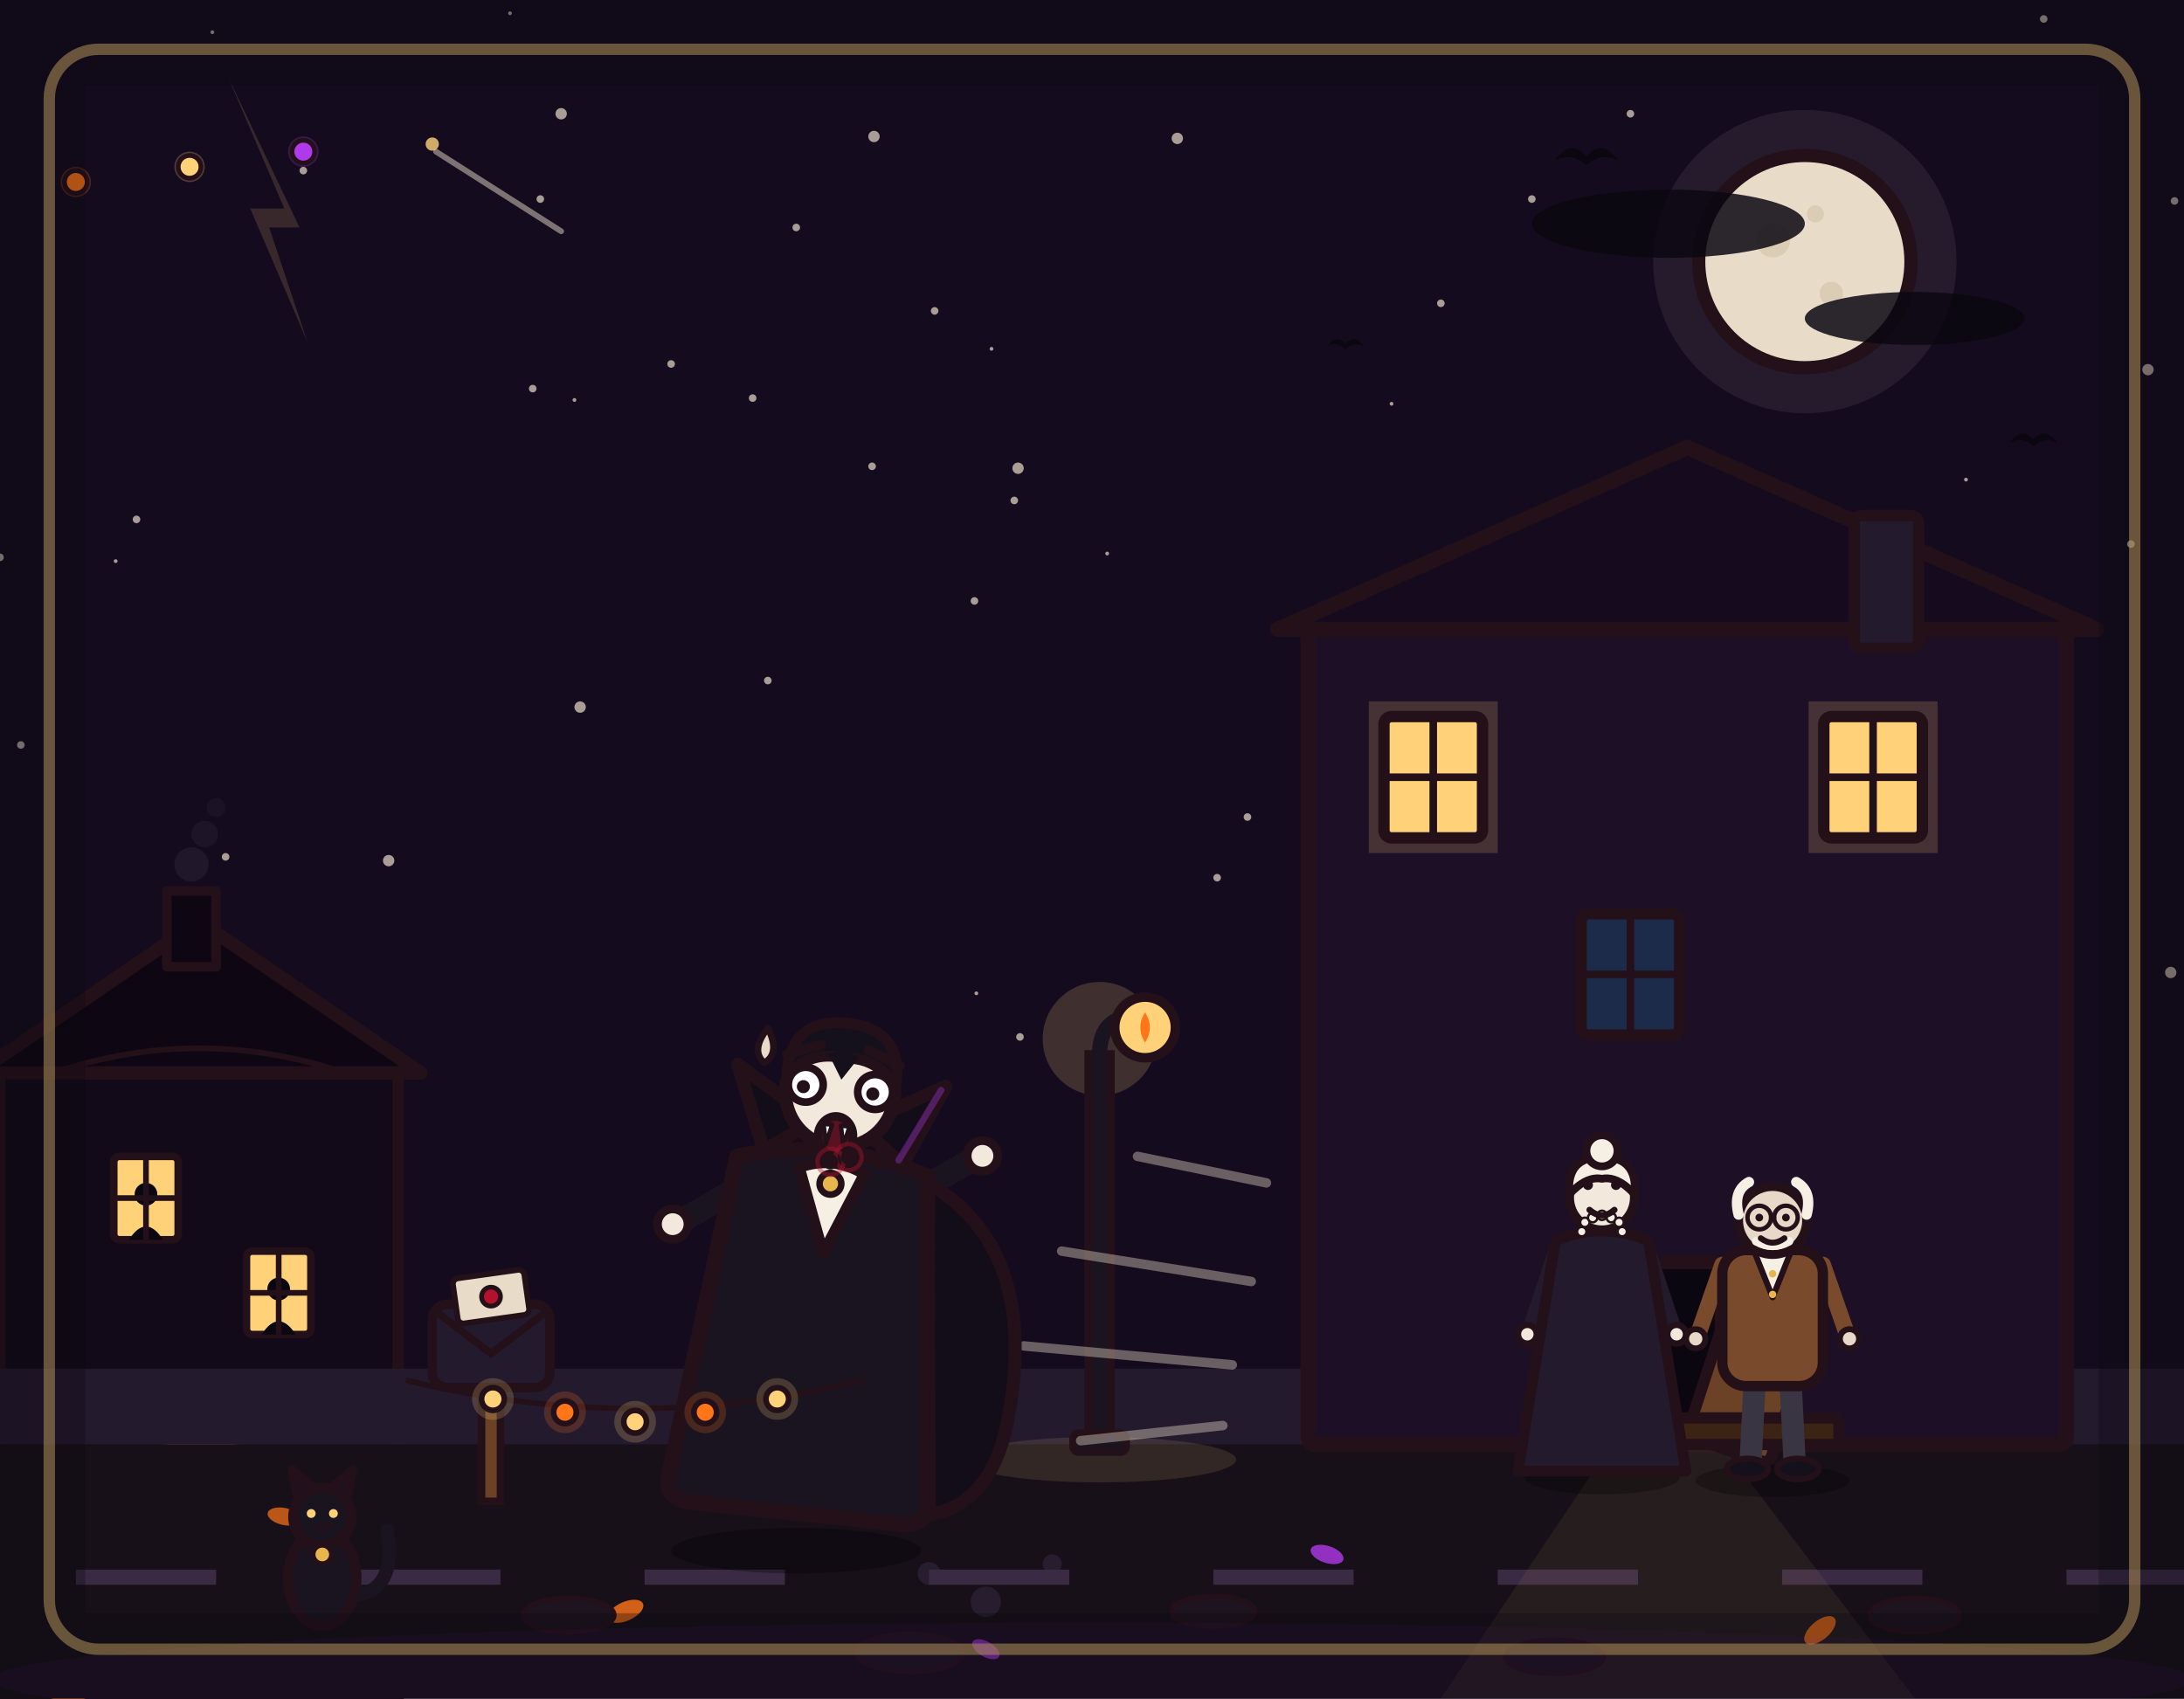
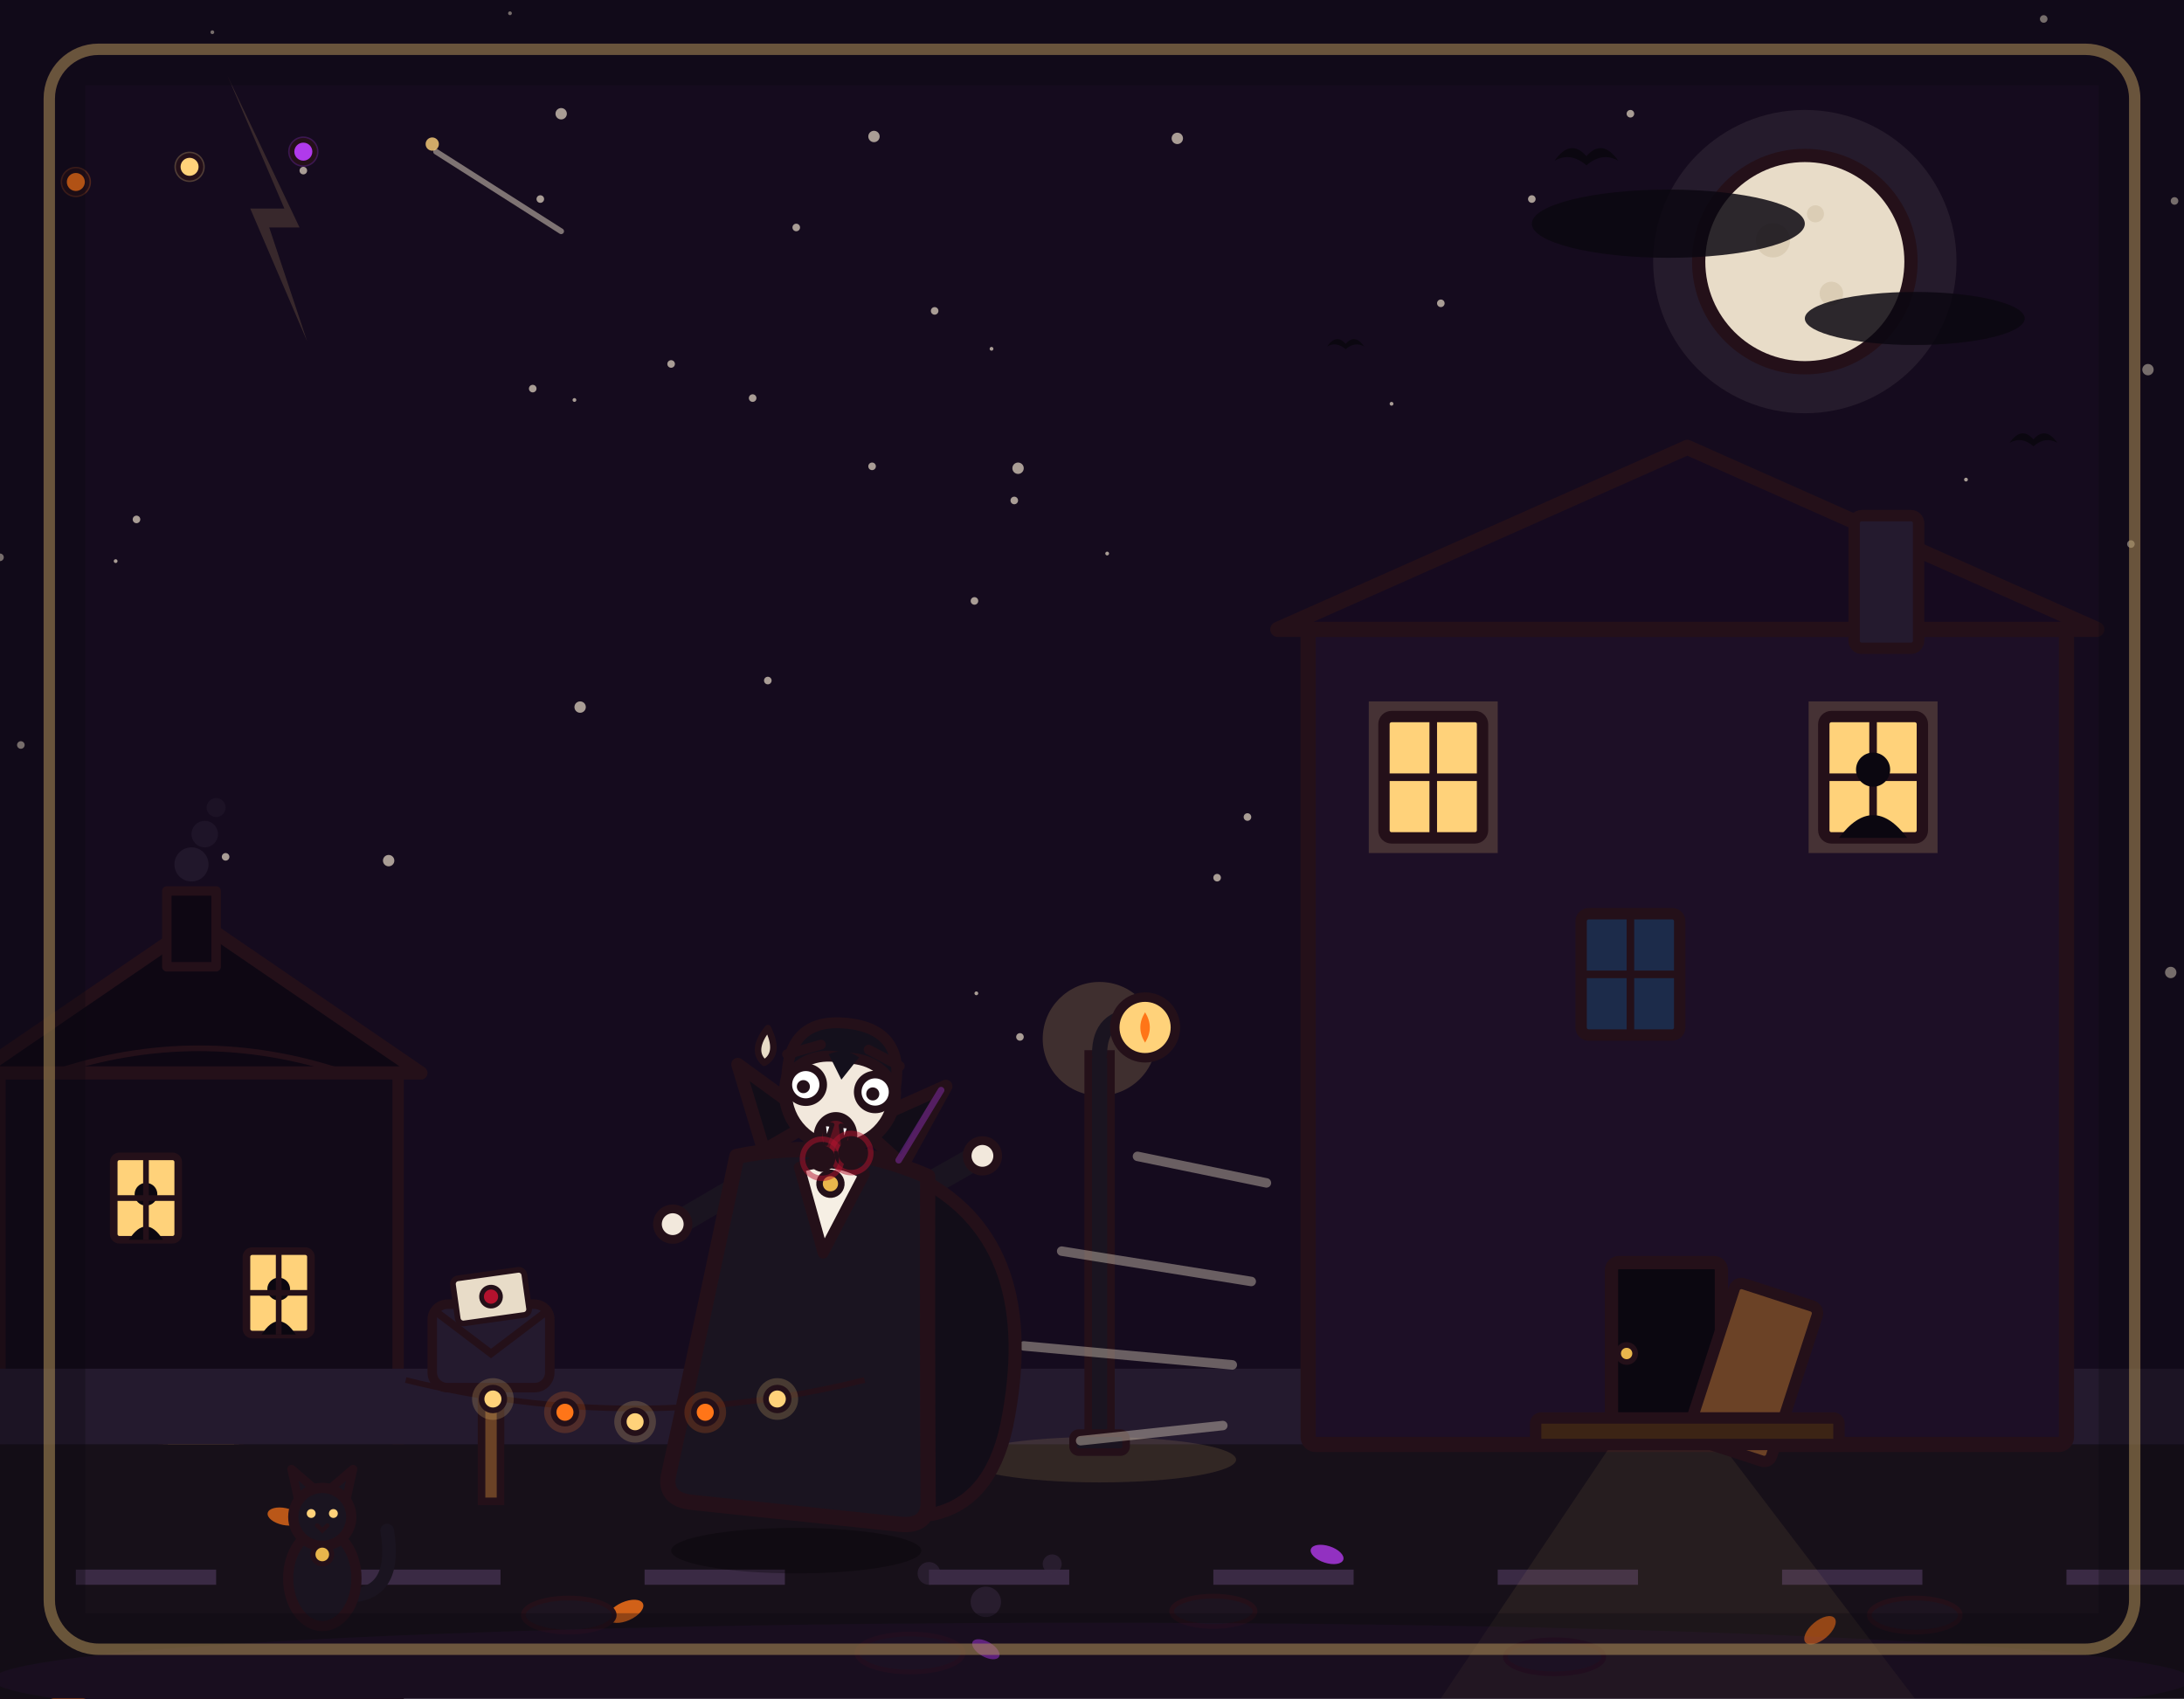
<svg xmlns="http://www.w3.org/2000/svg" viewBox="0 0 1152 896" width="1152" height="896">
  <rect x="0" y="0" width="1152" height="896" fill="#150b1e" />
  <g fill="#e8dcc8" opacity=".7">
    <circle cx="0" cy="294" r="2" />
    <circle cx="303" cy="211" r="1" />
    <circle cx="1124" cy="287" r="2" />
    <circle cx="296" cy="60" r="3" />
    <circle cx="1037" cy="253" r="1" />
    <circle cx="285" cy="105" r="2" />
    <circle cx="119" cy="452" r="2" />
    <circle cx="973" cy="413" r="1" />
    <circle cx="621" cy="73" r="3" />
    <circle cx="535" cy="264" r="2" />
    <circle cx="269" cy="7" r="1" />
    <circle cx="1145" cy="513" r="3" />
    <circle cx="658" cy="431" r="2" />
    <circle cx="397" cy="210" r="2" />
    <circle cx="405" cy="359" r="2" />
    <circle cx="61" cy="296" r="1" />
    <circle cx="523" cy="184" r="1" />
    <circle cx="75" cy="552" r="2" />
    <circle cx="103" cy="556" r="2" />
    <circle cx="808" cy="105" r="2" />
    <circle cx="1147" cy="106" r="2" />
    <circle cx="460" cy="246" r="2" />
    <circle cx="205" cy="454" r="3" />
    <circle cx="112" cy="17" r="1" />
    <circle cx="734" cy="213" r="1" />
    <circle cx="584" cy="292" r="1" />
    <circle cx="1133" cy="195" r="3" />
    <circle cx="306" cy="373" r="3" />
    <circle cx="537" cy="247" r="3" />
    <circle cx="538" cy="547" r="2" />
    <circle cx="915" cy="485" r="2" />
    <circle cx="642" cy="463" r="2" />
    <circle cx="354" cy="192" r="2" />
    <circle cx="514" cy="317" r="2" />
    <circle cx="72" cy="274" r="2" />
    <circle cx="11" cy="393" r="2" />
    <circle cx="515" cy="524" r="1" />
    <circle cx="493" cy="164" r="2" />
    <circle cx="281" cy="205" r="2" />
    <circle cx="1078" cy="10" r="2" />
    <circle cx="946" cy="298" r="1" />
    <circle cx="461" cy="72" r="3" />
    <circle cx="160" cy="90" r="2" />
    <circle cx="420" cy="120" r="2" />
    <circle cx="760" cy="160" r="2" />
    <circle cx="860" cy="60" r="2" />
  </g>
  <circle cx="952" cy="138" r="80" fill="#e8dcc8" opacity=".08" />
  <circle cx="952" cy="138" r="56" fill="#e8dcc8" stroke="#241019" stroke-width="7" stroke-linejoin="round" />
  <circle cx="935.2" cy="126.8" r="9" fill="#d9cbb2" opacity=".9" />
  <circle cx="966" cy="154.8" r="6.2" fill="#d9cbb2" opacity=".9" />
  <circle cx="957.6" cy="112.8" r="4.5" fill="#d9cbb2" opacity=".9" />
  <ellipse cx="880" cy="118" rx="72" ry="18" fill="#0b0710" opacity=".85" />
  <ellipse cx="1010" cy="168" rx="58" ry="14" fill="#0b0710" opacity=".85" />
  <g>
    <rect x="0" y="566" width="210" height="330" fill="#120a18" stroke="#241019" stroke-width="6" stroke-linejoin="round" />
    <path d="M-12 566 L105 486 L222 566 Z" fill="#0e0713" stroke="#241019" stroke-width="7" stroke-linejoin="round" />
    <rect x="88" y="470" width="26" height="40" fill="#0e0713" stroke="#241019" stroke-width="5" stroke-linejoin="round" />
    <circle cx="101" cy="456" r="9" fill="#241a2e" opacity=".8" />
    <circle cx="108" cy="440" r="7" fill="#241a2e" opacity=".6" />
    <circle cx="114" cy="426" r="5" fill="#241a2e" opacity=".45" />
    <rect x="60" y="610" width="34" height="44" rx="3" fill="#ffd27a" stroke="#241019" stroke-width="4" stroke-linejoin="round" />
    <circle cx="77" cy="630" r="6" fill="#0b0710" />
    <path d="M68 654 Q77 640 86 654 L86 654 L68 654 Z" fill="#0b0710" />
    <line x1="77" y1="610" x2="77" y2="654" stroke="#241019" stroke-width="3" />
    <line x1="60" y1="632" x2="94" y2="632" stroke="#241019" stroke-width="3" />
    <rect x="130" y="660" width="34" height="44" rx="3" fill="#ffd27a" stroke="#241019" stroke-width="4" stroke-linejoin="round" />
    <circle cx="147" cy="680" r="6" fill="#0b0710" />
    <path d="M138 704 Q147 690 156 704 L156 704 L138 704 Z" fill="#0b0710" />
    <line x1="147" y1="660" x2="147" y2="704" stroke="#241019" stroke-width="3" />
    <line x1="130" y1="682" x2="164" y2="682" stroke="#241019" stroke-width="3" />
    <rect x="86" y="740" width="40" height="60" rx="4" fill="#6b4226" stroke="#241019" stroke-width="5" stroke-linejoin="round" />
    <circle cx="118" cy="770" r="4" fill="#e8b64c" stroke="#241019" stroke-width="2.5" />
    <rect x="86" y="740" width="40" height="60" rx="4" fill="#ffd27a" opacity=".15" stroke="none" />
    <circle cx="40" cy="96" r="8" fill="#ff7518" opacity=".25" />
    <circle cx="40" cy="96" r="6" fill="#ff7518" stroke="#241019" stroke-width="2.5" />
    <circle cx="160" cy="80" r="8" fill="#b03aeb" opacity=".25" />
    <circle cx="160" cy="80" r="6" fill="#b03aeb" stroke="#241019" stroke-width="2.5" />
    <circle cx="100" cy="88" r="8" fill="#ffd27a" opacity=".25" />
    <circle cx="100" cy="88" r="6" fill="#ffd27a" stroke="#241019" stroke-width="2.5" />
    <path d="M28 566 Q105 540 182 566" fill="none" stroke="#241019" stroke-width="3" />
    <ellipse cx="36" cy="880" rx="24" ry="20" fill="#ff7518" stroke="#241019" stroke-width="5" stroke-linejoin="round" />
    <path d="M36 860 L36 854" stroke="#241019" stroke-width="4" stroke-linecap="round" />
    <path d="M28 878 L32 884 L24 884 Z M44 878 L40 884 L48 884 Z" fill="#241019" />
    <path d="M26 890 Q36 896 46 890" fill="none" stroke="#241019" stroke-width="3" stroke-linecap="round" />
  </g>
  <rect x="0" y="722" width="1152" height="40" fill="#241a2e" />
  <rect x="0" y="762" width="1152" height="134" fill="#171019" />
  <path d="M40 828h74v8h-74zM190 828h74v8h-74zM340 828h74v8h-74zM490 828h74v8h-74zM640 828h74v8h-74zM790 828h74v8h-74zM940 828h74v8h-74zM1090 828h74v8h-74z" fill="#3a2a44" />
  <rect x="690" y="332" width="400" height="430" rx="4" fill="#1d0f26" stroke="#241019" stroke-width="8" stroke-linejoin="round" />
  <path d="M674 332 L890 236 L1106 332 Z" fill="#160a1f" stroke="#241019" stroke-width="8" stroke-linejoin="round" />
  <rect x="850" y="666" width="58" height="96" rx="4" fill="#0b0710" stroke="#241019" stroke-width="7" stroke-linejoin="round" />
  <polygon points="850,762 908,762 1010,896 760,896" fill="#ffd27a" opacity=".07" />
  <rect x="916" y="676" width="46" height="86" rx="4" fill="#6b4226" stroke="#241019" stroke-width="6" stroke-linejoin="round" transform="rotate(18 916 676)" />
  <circle cx="858" cy="714" r="4.5" fill="#e8b64c" stroke="#241019" stroke-width="3" />
  <rect x="978" y="272" width="34" height="70" rx="4" fill="#241a2e" stroke="#241019" stroke-width="6" stroke-linejoin="round" />
  <rect x="722" y="370" width="68" height="80" fill="#ffd27a" opacity=".18" />
  <rect x="730" y="378" width="52" height="64" rx="4" fill="#ffd27a" stroke="#241019" stroke-width="6" stroke-linejoin="round" />
  <line x1="756" y1="378" x2="756" y2="442" stroke="#241019" stroke-width="4" />
  <line x1="730" y1="410" x2="782" y2="410" stroke="#241019" stroke-width="4" />
  <rect x="954" y="370" width="68" height="80" fill="#ffd27a" opacity=".18" />
  <rect x="962" y="378" width="52" height="64" rx="4" fill="#ffd27a" stroke="#241019" stroke-width="6" stroke-linejoin="round" />
  <line x1="988" y1="378" x2="988" y2="442" stroke="#241019" stroke-width="4" />
  <line x1="962" y1="410" x2="1014" y2="410" stroke="#241019" stroke-width="4" />
  <rect x="834" y="482" width="52" height="64" rx="4" fill="#1c2b4a" stroke="#241019" stroke-width="6" />
  <line x1="860" y1="482" x2="860" y2="546" stroke="#241019" stroke-width="4" />
  <line x1="834" y1="514" x2="886" y2="514" stroke="#241019" stroke-width="4" />
  <rect x="810" y="748" width="160" height="14" rx="3" fill="#3c2415" stroke="#241019" stroke-width="6" stroke-linejoin="round" />
  <g>
    <ellipse cx="580" cy="770" rx="72" ry="12" fill="#ffd27a" opacity=".12" />
    <circle cx="580" cy="548" r="30" fill="#ffd27a" opacity=".18" />
    <rect x="574" y="556" width="12" height="206" fill="#1a1420" stroke="#241019" stroke-width="4" />
    <rect x="566" y="756" width="28" height="10" rx="3" fill="#1a1420" stroke="#241019" stroke-width="4" />
    <path d="M580 556 Q580 536 600 536" fill="none" stroke="#1a1420" stroke-width="8" stroke-linecap="round" />
    <circle cx="604" cy="542" r="16" fill="#ffd27a" stroke="#241019" stroke-width="5" />
    <path d="M604 534 Q609 542 604 550 Q599 542 604 534 Z" fill="#ff7518" />
  </g>
  <g>
    <ellipse cx="330" cy="850" rx="10" ry="5" fill="#ff7518" opacity=".8" transform="rotate(-24 330 850)" />
    <ellipse cx="700" cy="820" rx="9" ry="4.5" fill="#b03aeb" opacity=".8" transform="rotate(18 700 820)" />
    <ellipse cx="960" cy="860" rx="10" ry="5" fill="#ff7518" opacity=".8" transform="rotate(-40 960 860)" />
    <ellipse cx="520" cy="870" rx="8" ry="4" fill="#b03aeb" opacity=".7" transform="rotate(30 520 870)" />
    <ellipse cx="150" cy="800" rx="9" ry="4.5" fill="#ff7518" opacity=".7" transform="rotate(12 150 800)" />
  </g>
-   <g transform="translate(845 776) scale(0.82)">
-     <ellipse cx="0" cy="4" rx="50" ry="11" fill="#000000" opacity=".28" />
-     <path d="M-30 -140 L-46 -92" fill="none" stroke="#241a2e" stroke-width="10" stroke-linecap="round" />
-     <circle cx="-48" cy="-88" r="6" fill="#f2e8dc" stroke="#241019" stroke-width="4" stroke-linejoin="round" />
-     <path d="M30 -140 L46 -92" fill="none" stroke="#241a2e" stroke-width="10" stroke-linecap="round" />
-     <circle cx="48" cy="-88" r="6" fill="#f2e8dc" stroke="#241019" stroke-width="4" stroke-linejoin="round" />
-     <path d="M-30 -148 L-54 0 L54 0 L30 -148 Q0 -161 -30 -148 Z" fill="#241a2e" stroke="#241019" stroke-width="7" stroke-linejoin="round" />
-     <circle cx="0" cy="-176" r="21" fill="#f2e8dc" stroke="#241019" stroke-width="6" stroke-linejoin="round" />
-     <path d="M-21 -178 Q-23 -202 0 -202 Q23 -202 21 -178 Q10 -190 0 -188 Q-10 -190 -21 -178 Z" fill="#f6efe4" stroke="#241019" stroke-width="5" stroke-linejoin="round" />
-     <circle cx="0" cy="-206" r="10" fill="#f6efe4" stroke="#241019" stroke-width="5" stroke-linejoin="round" />
-     <circle cx="-13" cy="-154" r="3" fill="#f6efe4" stroke="#241019" stroke-width="1.5" />
-     <circle cx="-11" cy="-160" r="3" fill="#f6efe4" stroke="#241019" stroke-width="1.5" />
-     <circle cx="-6" cy="-163" r="3" fill="#f6efe4" stroke="#241019" stroke-width="1.5" />
-     <circle cx="0" cy="-164.5" r="3" fill="#f6efe4" stroke="#241019" stroke-width="1.5" />
-     <circle cx="6" cy="-163" r="3" fill="#f6efe4" stroke="#241019" stroke-width="1.5" />
-     <circle cx="11" cy="-160" r="3" fill="#f6efe4" stroke="#241019" stroke-width="1.5" />
-     <circle cx="13" cy="-154" r="3" fill="#f6efe4" stroke="#241019" stroke-width="1.5" />
-     <circle cx="-9" cy="-184" r="3.2" fill="#241019" />
-     <circle cx="9" cy="-184" r="3.2" fill="#241019" />
-     <path d="M-8 -168 Q0 -161 8 -168" fill="none" stroke="#241019" stroke-width="4" stroke-linecap="round" />
-   </g>
-   <g transform="translate(935 778) scale(0.78)">
-     <ellipse cx="0" cy="4" rx="52" ry="11" fill="#000000" opacity=".28" />
-     <path d="M-12 -66 L-15 -6" fill="none" stroke="#3a3542" stroke-width="15" stroke-linecap="round" />
-     <path d="M12 -66 L15 -6" fill="none" stroke="#3a3542" stroke-width="15" stroke-linecap="round" />
-     <ellipse cx="-17" cy="-4" rx="14" ry="7" fill="#14101c" stroke="#241019" stroke-width="4" stroke-linejoin="round" />
-     <ellipse cx="17" cy="-4" rx="14" ry="7" fill="#14101c" stroke="#241019" stroke-width="4" stroke-linejoin="round" />
-     <path d="M-34 -142 L-50 -96" fill="none" stroke="#7a4a2c" stroke-width="11" stroke-linecap="round" />
-     <circle cx="-52" cy="-92" r="6.5" fill="#e8d8c8" stroke="#241019" stroke-width="4" stroke-linejoin="round" />
-     <path d="M34 -142 L50 -96" fill="none" stroke="#7a4a2c" stroke-width="11" stroke-linecap="round" />
-     <circle cx="52" cy="-92" r="6.5" fill="#e8d8c8" stroke="#241019" stroke-width="4" stroke-linejoin="round" />
-     <rect x="-34" y="-152" width="68" height="92" rx="16" fill="#7a4a2c" stroke="#241019" stroke-width="7" stroke-linejoin="round" />
-     <path d="M-12 -150 L0 -120 L12 -150 Z" fill="#f6efe4" stroke="#241019" stroke-width="4" stroke-linejoin="round" />
-     <circle cx="0" cy="-136" r="2.5" fill="#e8b64c" />
-     <circle cx="0" cy="-122" r="2.5" fill="#e8b64c" />
-     <circle cx="0" cy="-172" r="23" fill="#e8d8c8" stroke="#241019" stroke-width="6" stroke-linejoin="round" />
-     <path d="M-23 -176 Q-27 -192 -16 -198" fill="none" stroke="#f6efe4" stroke-width="7" stroke-linecap="round" />
-     <path d="M23 -176 Q27 -192 16 -198" fill="none" stroke="#f6efe4" stroke-width="7" stroke-linecap="round" />
-     <circle cx="-9" cy="-174" r="2.6" fill="#241019" />
-     <circle cx="9" cy="-174" r="2.6" fill="#241019" />
-     <circle cx="-9" cy="-174" r="8" fill="none" stroke="#241019" stroke-width="3" />
-     <circle cx="9" cy="-174" r="8" fill="none" stroke="#241019" stroke-width="3" />
-     <line x1="-1" y1="-174" x2="1" y2="-174" stroke="#241019" stroke-width="3" stroke-linecap="round" />
-     <path d="M-11 -158 Q0 -152 11 -158" fill="none" stroke="#f6efe4" stroke-width="6" stroke-linecap="round" />
-     <path d="M-8 -160 Q0 -154 8 -160" fill="none" stroke="#241019" stroke-width="4" stroke-linecap="round" />
+   <g>
+     <circle cx="988" cy="406" r="9" fill="#0b0710" />
+     <path d="M970 442 Q988 418 1006 442 Z" fill="#0b0710" />
  </g>
  <g stroke="#e8dcc8" stroke-width="5" opacity=".4" fill="none" stroke-linecap="round">
    <path d="M560 660 L660 676" />
    <path d="M540 710 L650 720" />
    <path d="M570 760 L645 752" />
    <path d="M600 610 L668 624" />
  </g>
  <ellipse cx="420" cy="818" rx="66" ry="12" fill="#000000" opacity=".3" />
  <g transform="translate(420 796) rotate(6) scale(-1.15 1.15)">
    <path d="M-8 -62 L26 -44 L36 -6" fill="none" stroke="#241a2e" stroke-width="15" stroke-linecap="round" stroke-linejoin="round" />
    <path d="M10 -62 L-22 -40 L-34 -10" fill="none" stroke="#241a2e" stroke-width="15" stroke-linecap="round" stroke-linejoin="round" />
    <ellipse cx="38" cy="-4" rx="14" ry="7" fill="#14101c" stroke="#241019" stroke-width="4" stroke-linejoin="round" />
    <ellipse cx="-36" cy="-8" rx="14" ry="7" fill="#14101c" stroke="#241019" stroke-width="4" stroke-linejoin="round" />
    <path d="M36 -148 L66 -126" fill="none" stroke="#1a1420" stroke-width="11" stroke-linecap="round" />
    <circle cx="70" cy="-124" r="7" fill="#f2e8dc" stroke="#241019" stroke-width="4" stroke-linejoin="round" />
    <path d="M-36 -148 L-64 -168" fill="none" stroke="#1a1420" stroke-width="11" stroke-linecap="round" />
    <circle cx="-68" cy="-170" r="7" fill="#f2e8dc" stroke="#241019" stroke-width="4" stroke-linejoin="round" />
    <path d="M-42 -156 Q-100 -132 -92 -48 Q-88 -12 -62 -4 L-46 -2 Q-54 -80 -44 -156 Z" fill="#120d18" stroke="#241019" stroke-width="6" stroke-linejoin="round" />
    <path d="M-40 -150 Q-52 -100 -48 -40" fill="none" stroke="#120d18" stroke-width="4" opacity=".8" stroke-linecap="round" />
    <path d="M-44 -158 Q-52 -80 -60 -8 Q-60 2 -48 2 L48 2 Q60 2 60 -8 Q52 -80 44 -158 Q0 -172 -44 -158 Z" fill="#1a1420" stroke="#241019" stroke-width="7" stroke-linejoin="round" />
    <path d="M-32 -162 L-48 -200 L-10 -178 Z" fill="#120d18" stroke="#241019" stroke-width="6" stroke-linejoin="round" />
    <path d="M32 -162 L48 -200 L10 -178 Z" fill="#120d18" stroke="#241019" stroke-width="6" stroke-linejoin="round" />
    <path d="M-30 -164 L-46 -198" fill="none" stroke="#b03aeb" stroke-width="3" opacity=".35" stroke-linecap="round" />
    <path d="M-15 -156 L0 -118 L15 -156 Q0 -163 -15 -156 Z" fill="#f6efe4" stroke="#241019" stroke-width="5" stroke-linejoin="round" />
    <circle cx="0" cy="-150" r="5" fill="#e8b64c" stroke="#241019" stroke-width="3" />
    <circle cx="0" cy="-192" r="25" fill="#f2e8dc" stroke="#241019" stroke-width="6" stroke-linejoin="round" />
    <path d="M-25 -196 Q-27 -224 0 -224 Q27 -224 25 -196 Q17 -210 0 -208 Q-17 -210 -25 -196 Z" fill="#14101c" stroke="#241019" stroke-width="5" stroke-linejoin="round" />
    <path d="M-7 -209 L0 -198 L7 -209 Q0 -213 -7 -209 Z" fill="#14101c" />
    <path d="M-26 -207 L-11 -213 M26 -207 L11 -213" fill="none" stroke="#241019" stroke-width="4.5" stroke-linecap="round" />
    <circle cx="-16" cy="-194" r="8" fill="#ffffff" stroke="#241019" stroke-width="3.5" stroke-linejoin="round" />
    <circle cx="16" cy="-194" r="8" fill="#ffffff" stroke="#241019" stroke-width="3.5" stroke-linejoin="round" />
    <circle cx="-15" cy="-193" r="3" fill="#241019" />
    <circle cx="17" cy="-193" r="3" fill="#241019" />
    <ellipse cx="0" cy="-172" rx="8" ry="9" fill="#5b1220" stroke="#241019" stroke-width="4" stroke-linejoin="round" />
    <path d="M-6 -177 L-2 -177 L-4 -168 Z" fill="#ffffff" stroke="#241019" stroke-width="2" stroke-linejoin="round" />
    <path d="M2 -177 L6 -177 L4 -168 Z" fill="#ffffff" stroke="#241019" stroke-width="2" stroke-linejoin="round" />
-     <circle cx="-7" cy="-163" r="6" fill="none" stroke="#b3122e" stroke-width="2" opacity=".4" />
-     <circle cx="1" cy="-160" r="6" fill="none" stroke="#b3122e" stroke-width="2" opacity=".4" />
-     <circle cx="-7" cy="-163" r="3.5" fill="#241019" />
-     <circle cx="1" cy="-160" r="3.5" fill="#241019" />
+     <circle cx="-8" cy="-165" r="9" fill="none" stroke="#b3122e" stroke-width="2.5" opacity=".5" />
+     <circle cx="5" cy="-161" r="9" fill="none" stroke="#b3122e" stroke-width="2.5" opacity=".5" />
+     <circle cx="-8" cy="-165" r="6" fill="#241019" />
+     <circle cx="5" cy="-161" r="6" fill="#241019" />
    <path d="M36 -218 Q29 -207 36 -202 Q43 -207 36 -218 Z" fill="#e8dcc8" stroke="#241019" stroke-width="3" stroke-linejoin="round" />
  </g>
  <g fill="#0b0710">
    <path transform="translate(820 80) scale(1.2)" d="M0 4 Q7 -6 14 2 Q21 -6 28 4 Q21 0 14 6 Q7 0 0 4 Z" />
    <path transform="translate(1060 230) scale(.9)" d="M0 4 Q7 -6 14 2 Q21 -6 28 4 Q21 0 14 6 Q7 0 0 4 Z" />
    <path transform="translate(700 180) scale(.7)" d="M0 4 Q7 -6 14 2 Q21 -6 28 4 Q21 0 14 6 Q7 0 0 4 Z" />
  </g>
  <line x1="230" y1="80" x2="296" y2="122" stroke="#e8dcc8" stroke-width="3" opacity=".5" stroke-linecap="round" />
  <circle cx="228" cy="76" r="3.5" fill="#ffd27a" opacity=".8" />
  <g>
    <rect x="254" y="730" width="10" height="62" fill="#6b4226" stroke="#241019" stroke-width="4" />
    <rect x="228" y="688" width="62" height="44" rx="8" fill="#241a2e" stroke="#241019" stroke-width="5" />
    <path d="M230 692 L259 714 L288 692" fill="none" stroke="#241019" stroke-width="4" />
    <rect x="240" y="672" width="38" height="24" rx="3" fill="#e8dcc8" stroke="#241019" stroke-width="3" transform="rotate(-8 259 684)" />
    <circle cx="259" cy="684" r="5" fill="#b3122e" stroke="#241019" stroke-width="2.5" transform="rotate(-8 259 684)" />
  </g>
  <g fill="#1d1420" stroke="#241019" stroke-width="2.5">
    <ellipse cx="300" cy="852" rx="24" ry="9" />
    <ellipse cx="480" cy="872" rx="28" ry="10" />
    <ellipse cx="640" cy="850" rx="22" ry="8" />
    <ellipse cx="820" cy="874" rx="26" ry="9" />
    <ellipse cx="1010" cy="852" rx="24" ry="9" />
  </g>
  <ellipse cx="576" cy="886" rx="580" ry="30" fill="#b03aeb" opacity=".06" />
  <polygon points="120,40 150,110 132,110 162,180 142,120 158,120" fill="#ffd27a" opacity=".15" />
  <path d="M214 728 Q335 758 456 728" fill="none" stroke="#241019" stroke-width="3" />
  <g stroke="#241019" stroke-width="3" stroke-linejoin="round">
    <circle cx="260" cy="738" r="11" fill="#ffd27a" opacity=".2" stroke="none" />
    <circle cx="260" cy="738" r="6" fill="#ffd27a" />
    <circle cx="298" cy="745" r="11" fill="#ff7518" opacity=".2" stroke="none" />
    <circle cx="298" cy="745" r="6" fill="#ff7518" />
    <circle cx="335" cy="750" r="11" fill="#ffd27a" opacity=".2" stroke="none" />
    <circle cx="335" cy="750" r="6" fill="#ffd27a" />
    <circle cx="372" cy="745" r="11" fill="#ff7518" opacity=".2" stroke="none" />
    <circle cx="372" cy="745" r="6" fill="#ff7518" />
    <circle cx="410" cy="738" r="11" fill="#ffd27a" opacity=".2" stroke="none" />
    <circle cx="410" cy="738" r="6" fill="#ffd27a" />
  </g>
  <g fill="#3a2a44" opacity=".5">
    <circle cx="490" cy="830" r="6" />
    <circle cx="520" cy="845" r="8" />
    <circle cx="555" cy="825" r="5" />
  </g>
  <g transform="translate(170 856) scale(.9)">
    <path d="M18 -16 Q44 -18 38 -54" fill="none" stroke="#1a1420" stroke-width="8" stroke-linecap="round" />
    <ellipse cx="0" cy="-26" rx="20" ry="28" fill="#1a1420" stroke="#241019" stroke-width="6" stroke-linejoin="round" />
    <polygon points="-14,-72 -18,-90 -4,-78" fill="#1a1420" stroke="#241019" stroke-width="5" stroke-linejoin="round" />
    <polygon points="14,-72 18,-90 4,-78" fill="#1a1420" stroke="#241019" stroke-width="5" stroke-linejoin="round" />
    <circle cx="0" cy="-62" r="17" fill="#1a1420" stroke="#241019" stroke-width="6" stroke-linejoin="round" />
    <circle cx="-6.5" cy="-64" r="2.6" fill="#ffd27a" />
    <circle cx="6.5" cy="-64" r="2.6" fill="#ffd27a" />
    <path d="M-3 -57 L0 -54 L3 -57" fill="none" stroke="#241019" stroke-width="2.5" stroke-linecap="round" />
    <circle cx="0" cy="-40" r="5.5" fill="#e8b64c" stroke="#241019" stroke-width="3" stroke-linejoin="round" />
  </g>
  <rect x="26" y="26" width="1100" height="844" rx="26" fill="none" stroke="#ffd27a" stroke-width="6" opacity="0.55" />
  <rect x="0" y="0" width="1152" height="896" fill="none" stroke="#0b0710" stroke-width="90" opacity="0.32" />
</svg>
